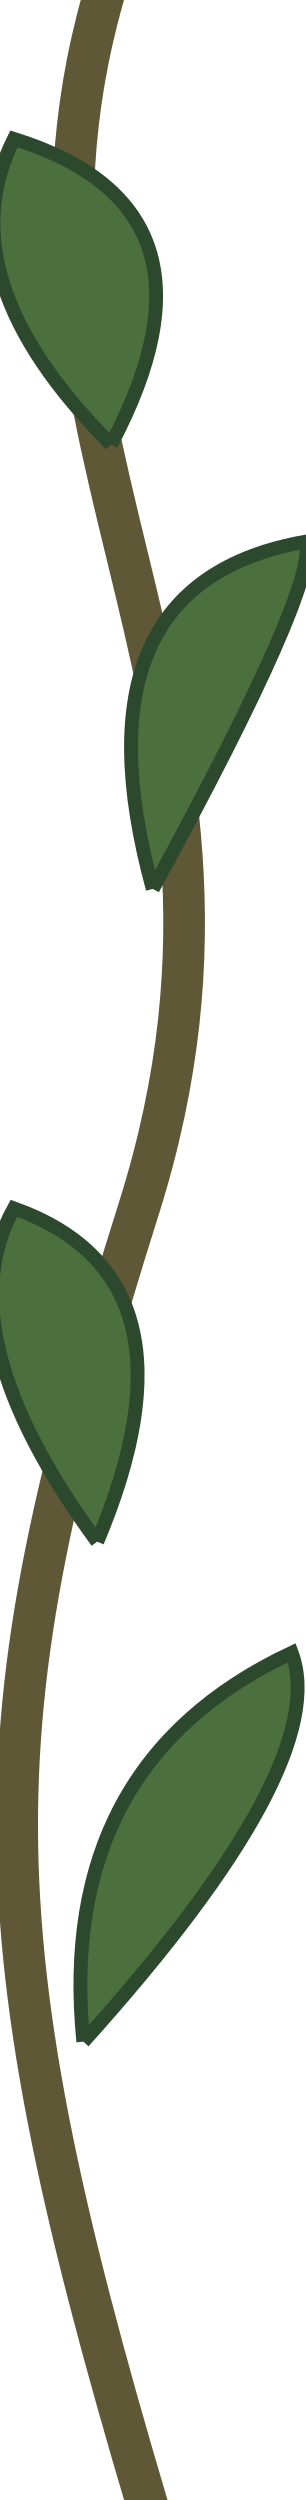
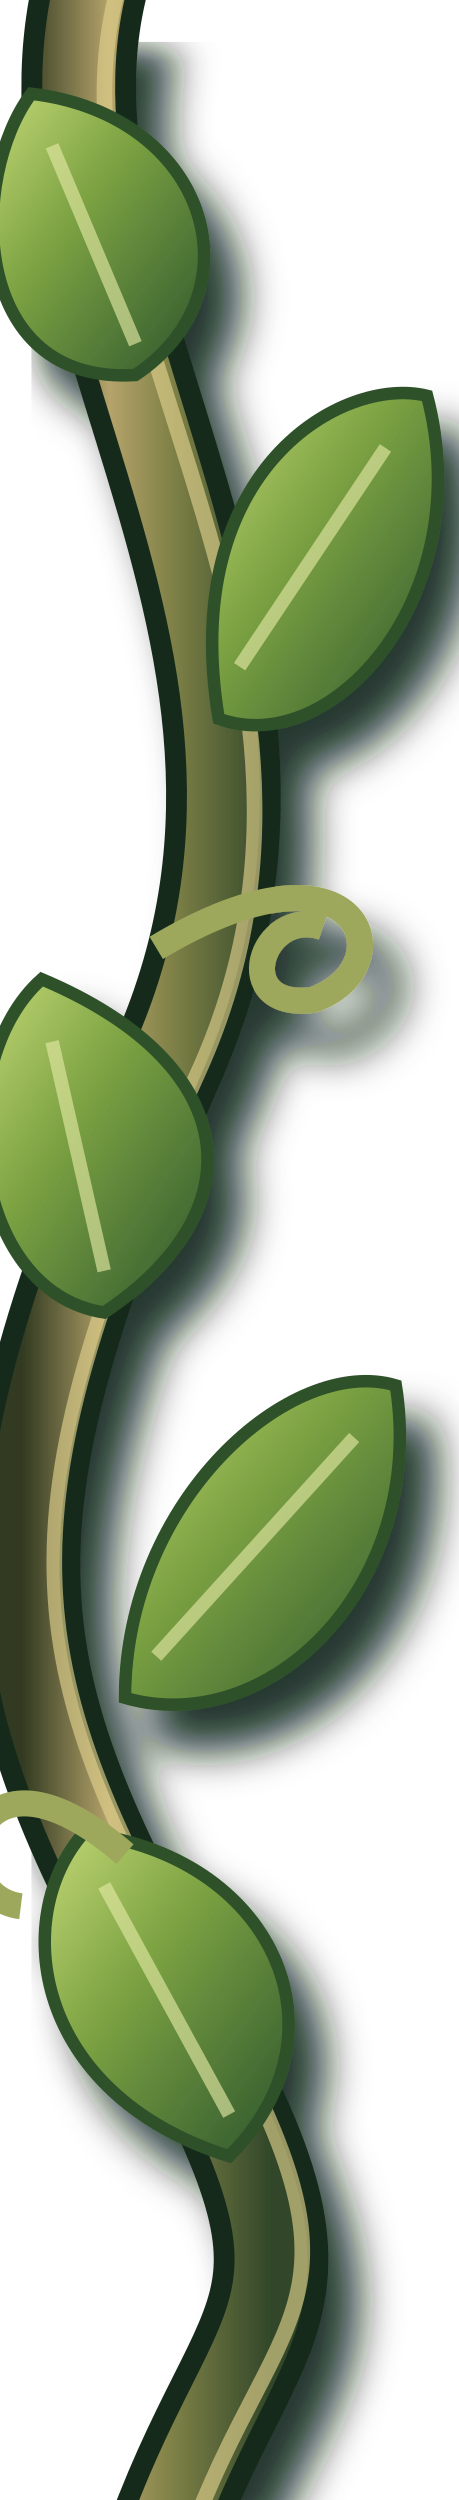
- <svg xmlns="http://www.w3.org/2000/svg" viewBox="0 0 22 180">
-   <path d="M9-5C-4 30 22 49 10 87S-2 139 12 185" fill="none" stroke="#5e5837" stroke-width="3" />
-   <path d="M8 32Q-4 20 1 10Q17 15 8 32M11 64Q23 42 22 39Q5 42 11 64M7 111Q-4 96 1 87Q15 92 7 111M6 147Q24 127 21 119Q4 127 6 147" fill="#4b703e" stroke="#2d492d" />
+ <svg xmlns="http://www.w3.org/2000/svg" viewBox="0 0 44 240">
+   <defs>
+     <linearGradient id="bark">
+       <stop stop-color="#333b22" />
+       <stop offset=".35" stop-color="#b5a36a" />
+       <stop offset=".6" stop-color="#7f8147" />
+       <stop offset="1" stop-color="#314729" />
+     </linearGradient>
+     <linearGradient id="green" x2="1" y2="1">
+       <stop stop-color="#c3d775" />
+       <stop offset=".4" stop-color="#7da343" />
+       <stop offset="1" stop-color="#2c542c" />
+     </linearGradient>
+     <filter id="shadow" x="-50%" width="200%" y="-10%" height="120%">
+       <feDropShadow dx="3" dy="4" stdDeviation="2" flood-color="#06170e" flood-opacity=".85" />
+     </filter>
+   </defs>
+   <g filter="url(#shadow)">
+     <path d="M13-12C-7 22 36 57 16 102S-1 161 17 193S22 220 13 252" stroke="#142c1b" stroke-width="11" fill="none" />
+     <path d="M13-12C-7 22 36 57 16 102S-1 161 17 193S22 220 13 252" stroke="url(#bark)" stroke-width="7" fill="none" />
+     <path d="M15-10C-4 23 39 59 19 103S2 160 20 192S25 220 16 250" stroke="#dfcf8c" stroke-width="1.5" opacity=".65" fill="none" />
+     <g fill="url(#green)" stroke="#2d5129" stroke-width="1.2">
+       <path d="M13 36C-3 37-3 17 3 9C20 11 25 28 13 36Z" />
+       <path d="M21 69C17 45 33 36 41 38C46 57 32 73 21 69Z" />
+       <path d="M10 126C-3 124-5 102 4 94C23 102 25 116 10 126Z" />
+       <path d="M12 163C12 144 28 130 38 133C41 152 26 167 12 163Z" />
+       <path d="M22 207C3 201 1 184 8 176C26 178 34 195 22 207Z" />
+     </g>
+     <path d="M13 33L5 14M23 64L37 43M10 122L5 100M15 159L34 138M22 203L10 181" fill="none" stroke="#e0e6a1" stroke-opacity=".65" stroke-width="1.3" />
+     <path d="M15 91C35 79 39 93 30 96C22 97 25 87 31 89M12 178C-3 165-6 182 2 183" stroke="#9da85b" stroke-width="2.5" fill="none" />
+   </g>
</svg>
